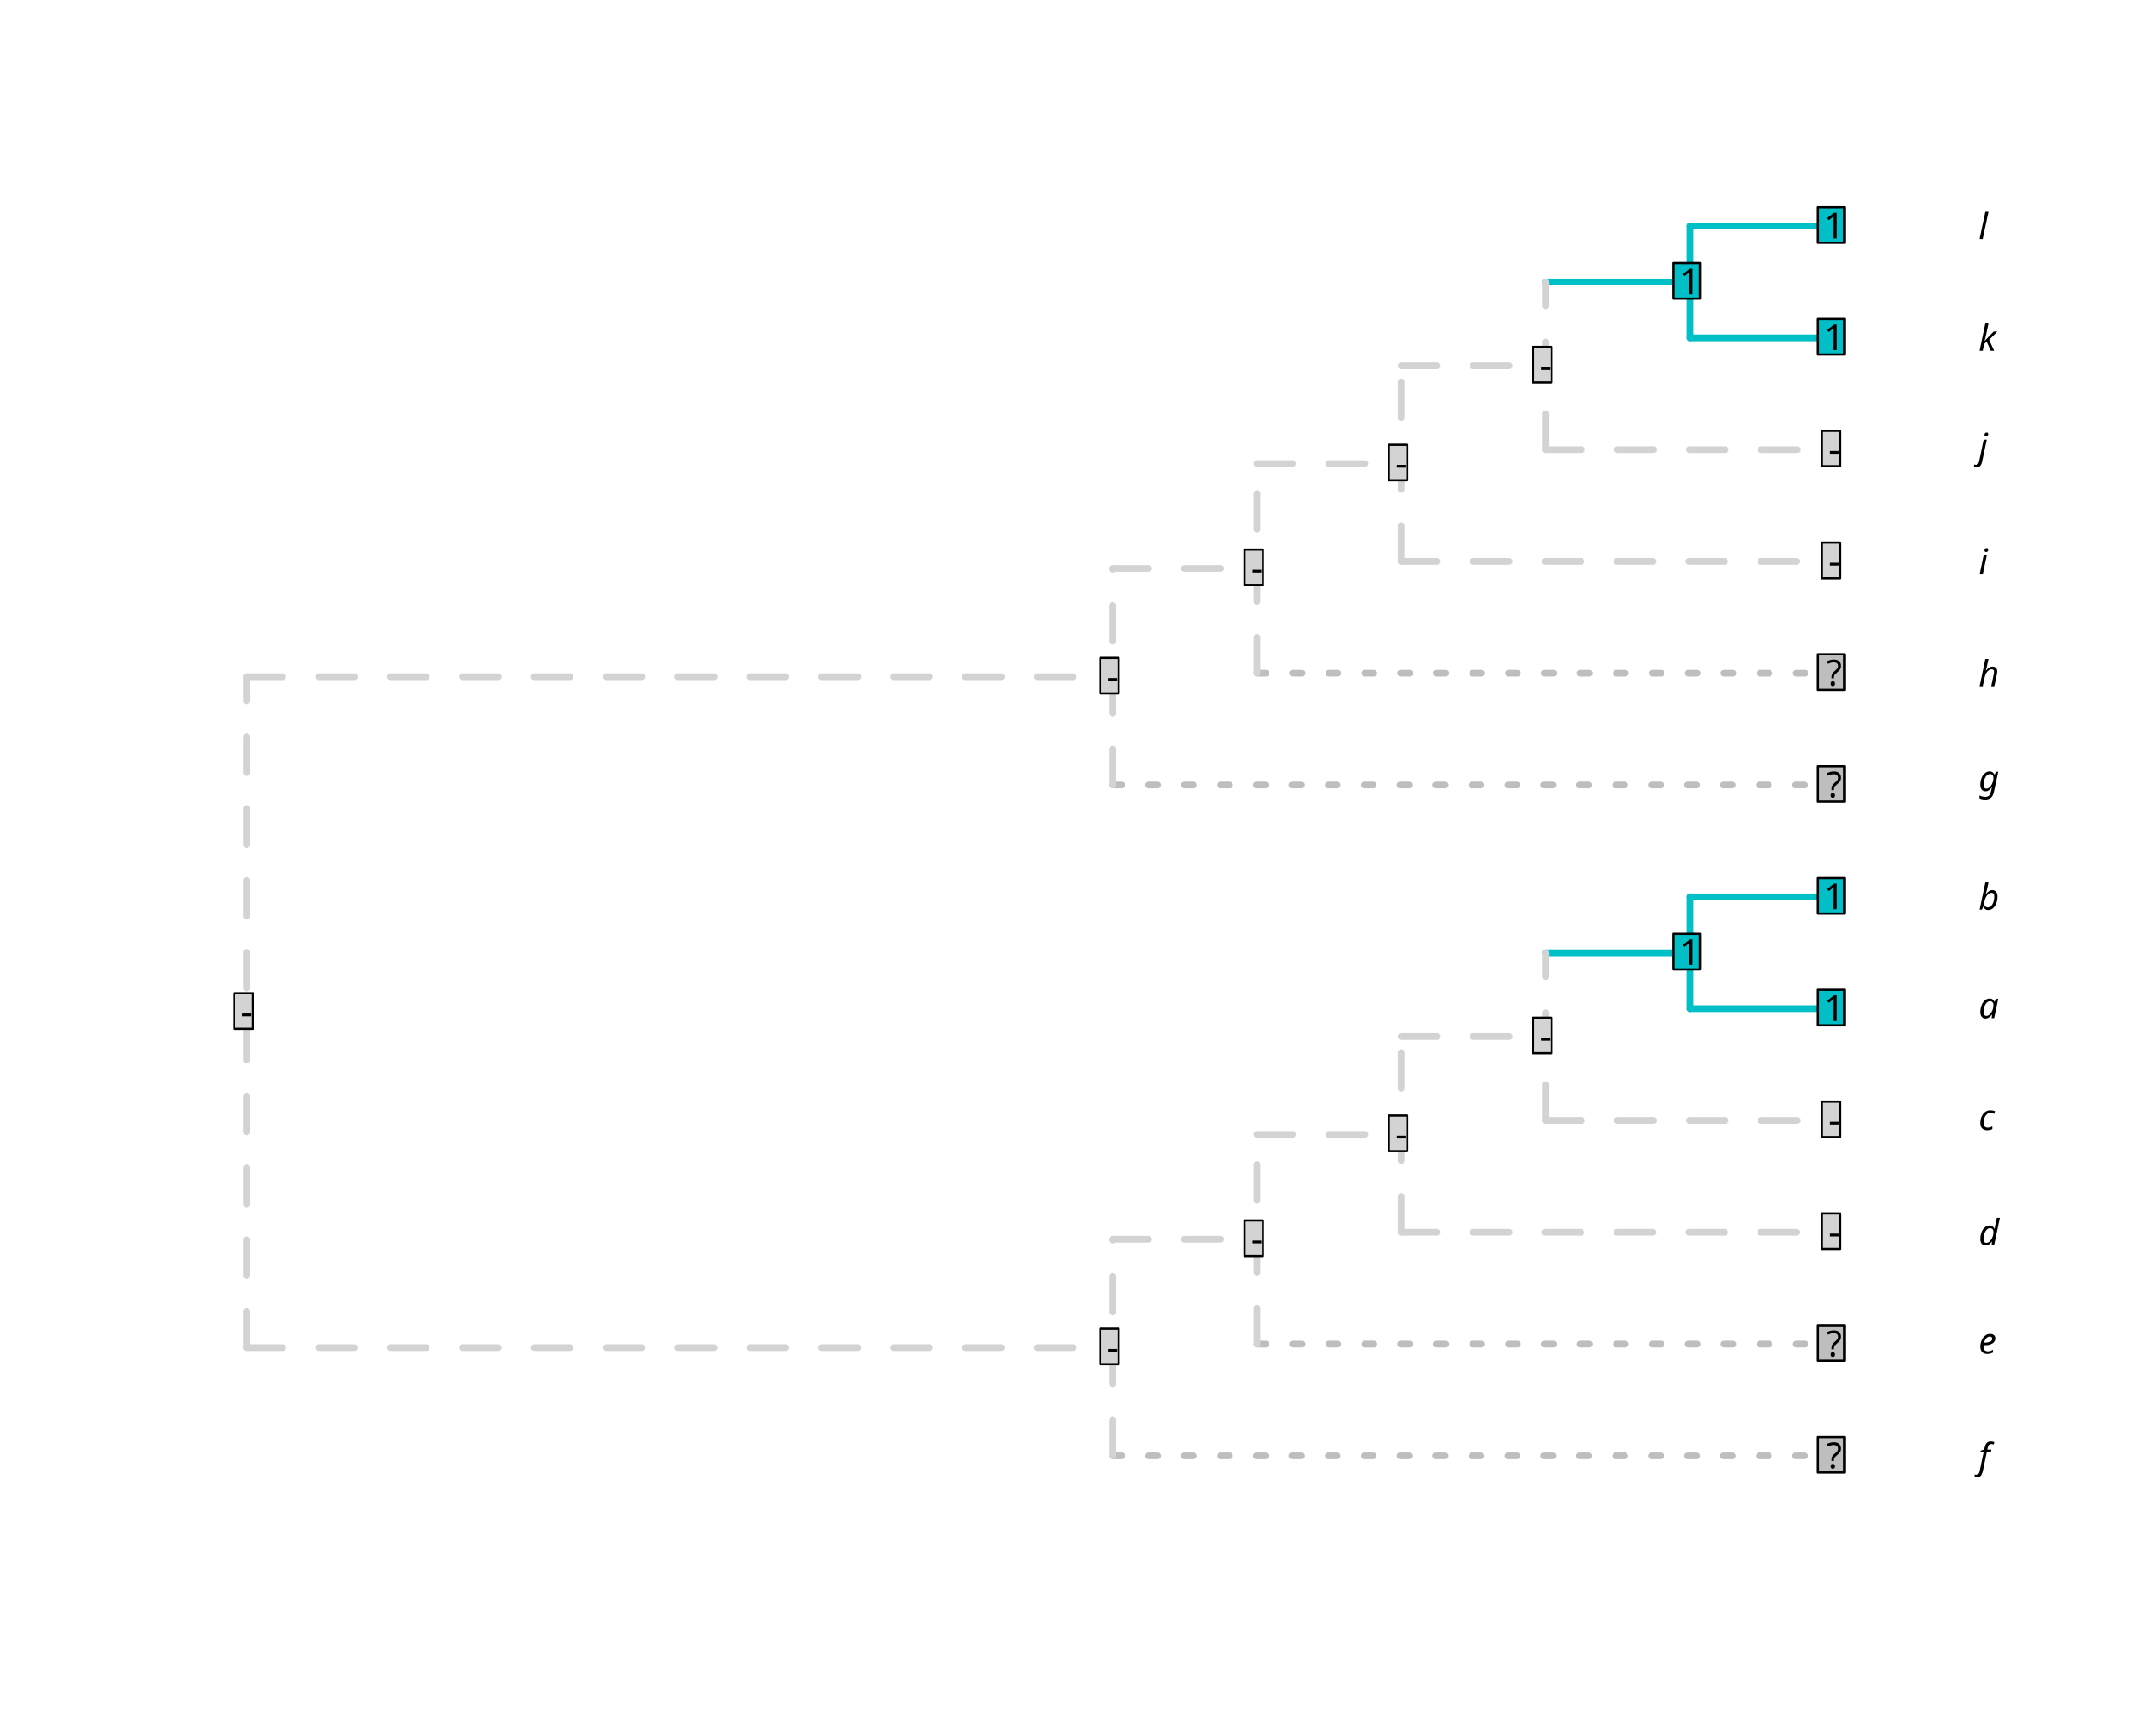
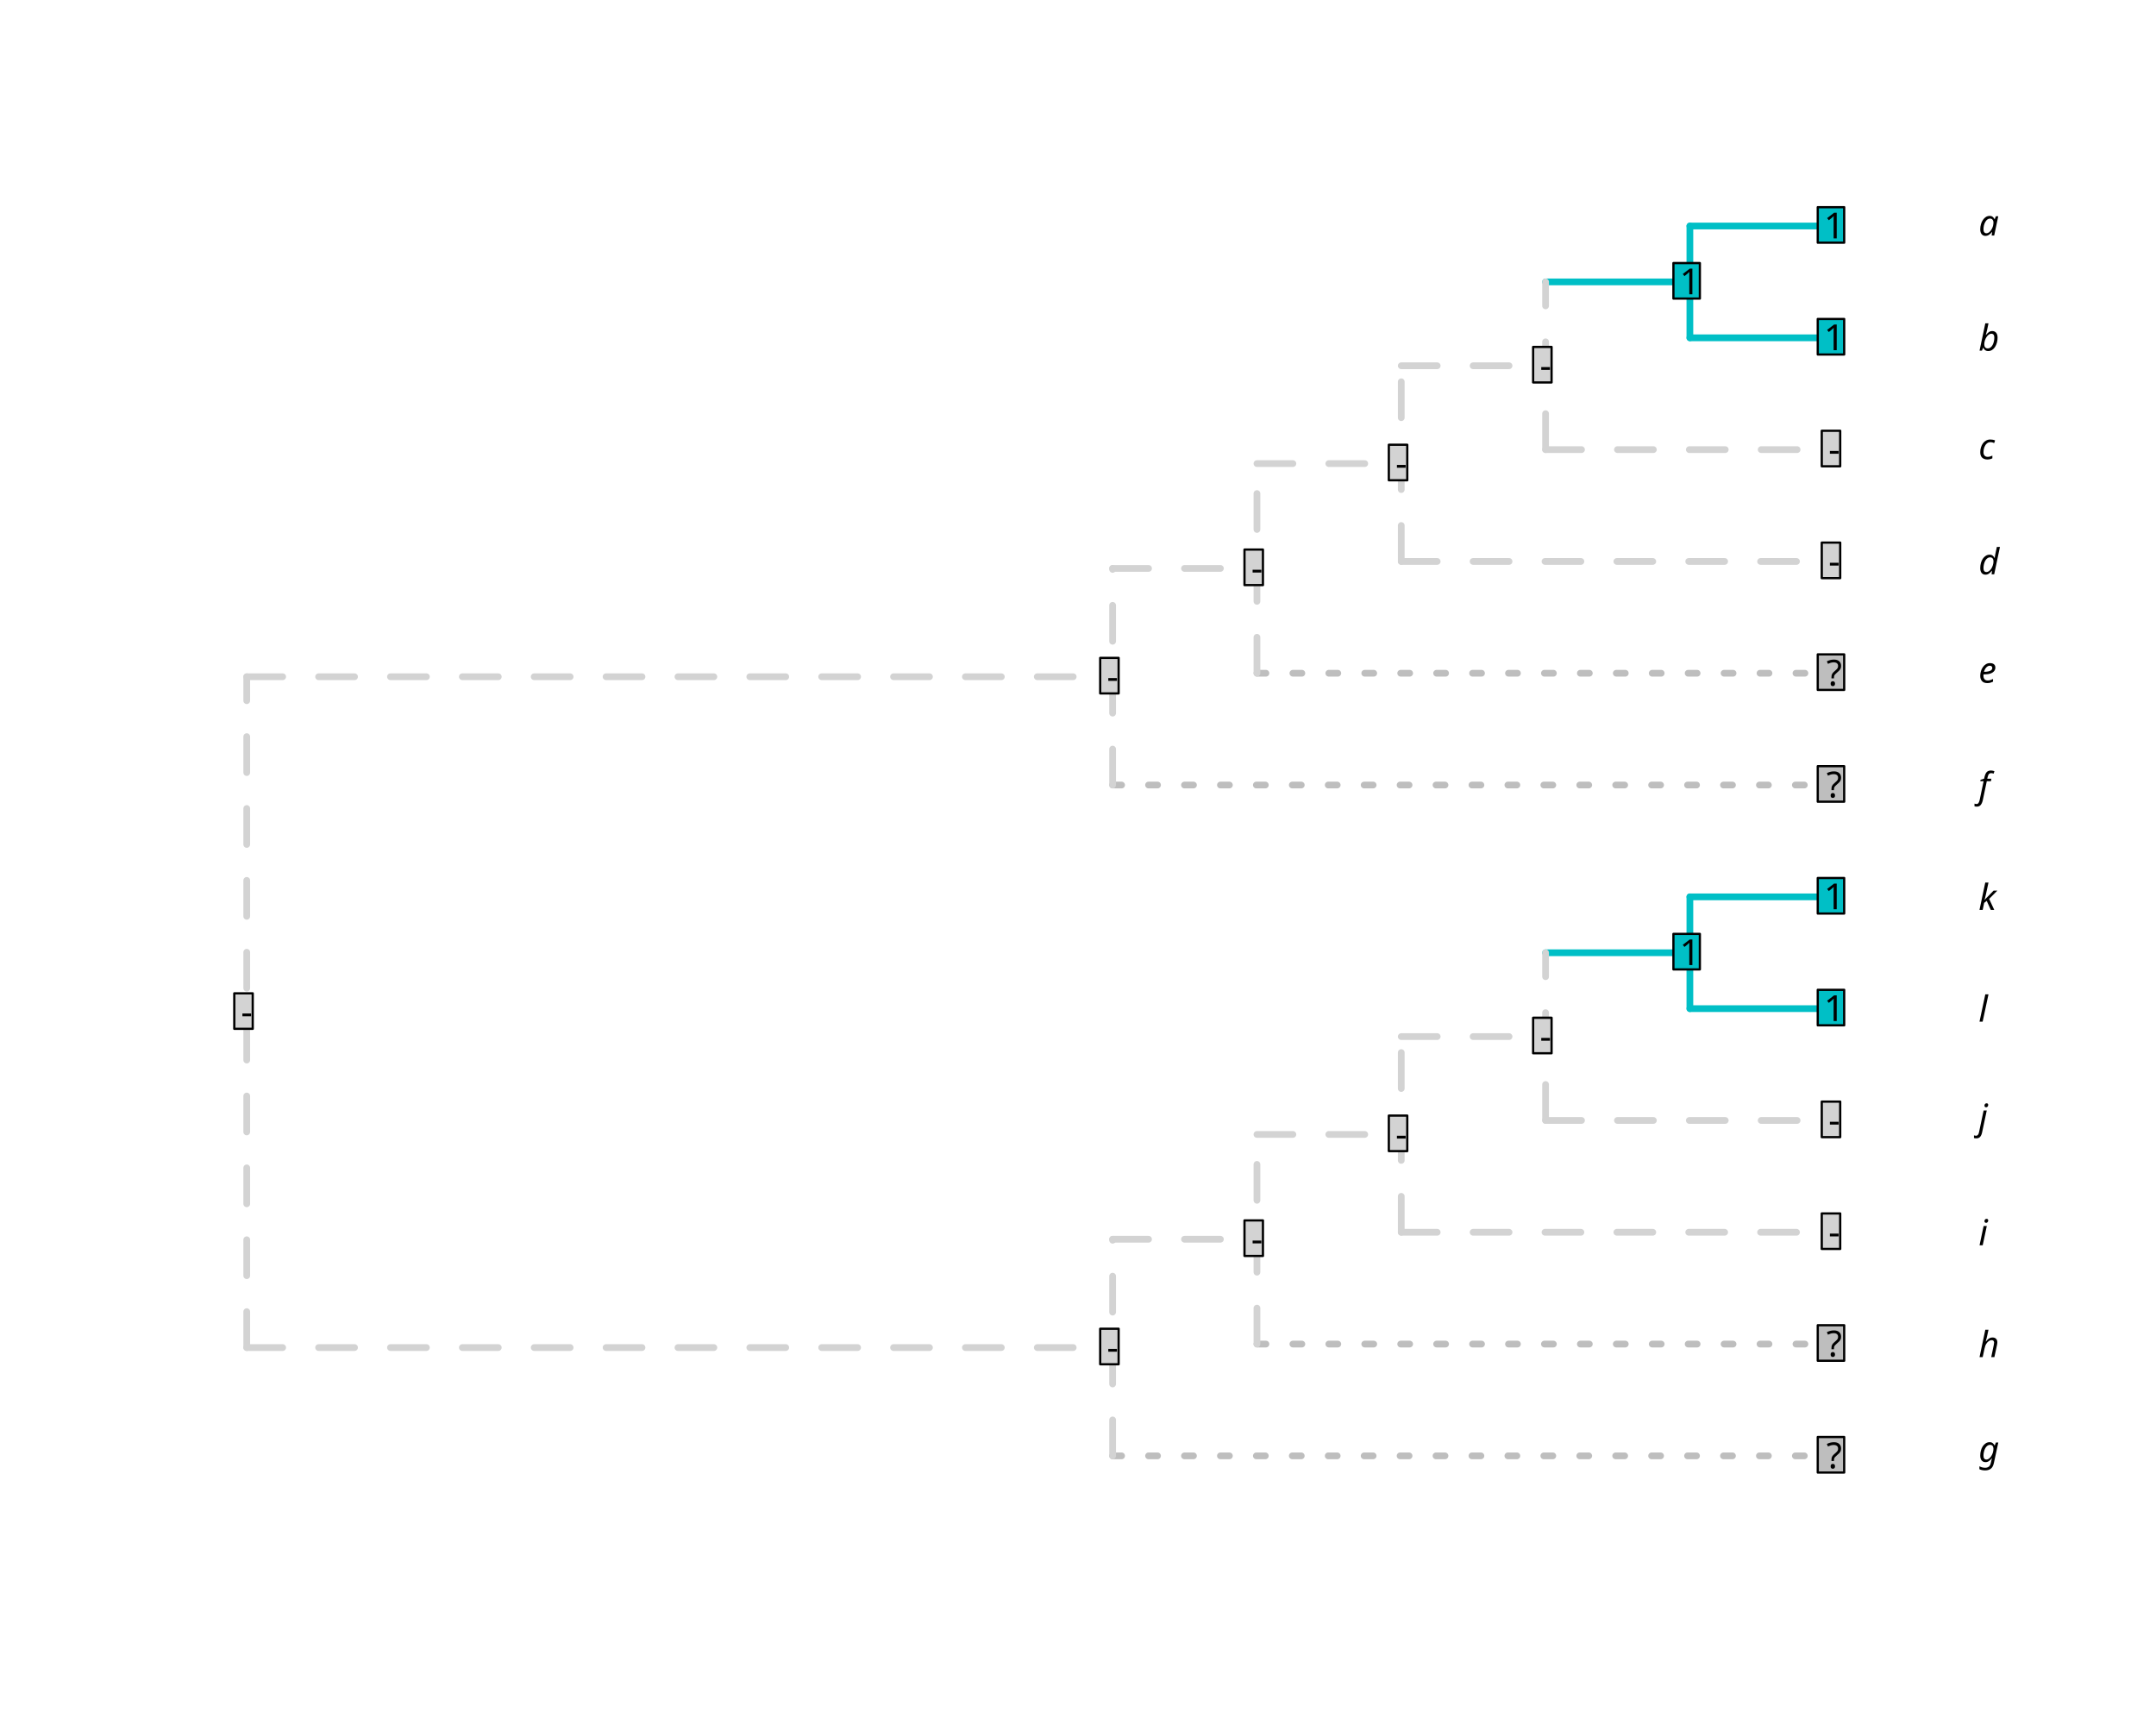
<svg xmlns="http://www.w3.org/2000/svg" class="svglite" data-engine-version="2.0" width="720.00pt" height="576.00pt" viewBox="0 0 720.00 576.00">
  <defs>
    <style type="text/css">
    .svglite line, .svglite polyline, .svglite polygon, .svglite path, .svglite rect, .svglite circle {
      fill: none;
      stroke: #000000;
      stroke-linecap: round;
      stroke-linejoin: round;
      stroke-miterlimit: 10.00;
    }
  </style>
  </defs>
  <rect width="100%" height="100%" style="stroke: none; fill: #FFFFFF;" />
  <defs>
    <clipPath id="cpMC4wMHw3MjAuMDB8MC4wMHw1NzYuMDA=">
      <rect x="0.00" y="0.00" width="720.00" height="576.00" />
    </clipPath>
  </defs>
  <g clip-path="url(#cpMC4wMHw3MjAuMDB8MC4wMHw1NzYuMDA=)">
</g>
  <defs>
    <clipPath id="cpNTkuMDR8Njg5Ljc2fDU5LjA0fDUwMi41Ng==">
      <rect x="59.04" y="59.04" width="630.72" height="443.52" />
    </clipPath>
  </defs>
  <g clip-path="url(#cpNTkuMDR8Njg5Ljc2fDU5LjA0fDUwMi41Ng==)">
    <line x1="82.40" y1="449.97" x2="371.56" y2="449.97" style="stroke-width: 2.25; stroke: #D3D3D3; stroke-dasharray: 12.00,12.00;" />
    <line x1="371.56" y1="486.13" x2="612.54" y2="486.13" style="stroke-width: 2.25; stroke: #BEBEBE; stroke-dasharray: 3.00,9.00;" />
    <line x1="371.56" y1="413.80" x2="419.76" y2="413.80" style="stroke-width: 2.25; stroke: #D3D3D3; stroke-dasharray: 12.00,12.00;" />
    <line x1="419.76" y1="448.80" x2="612.54" y2="448.80" style="stroke-width: 2.25; stroke: #BEBEBE; stroke-dasharray: 3.00,9.00;" />
    <line x1="419.76" y1="378.80" x2="467.95" y2="378.80" style="stroke-width: 2.25; stroke: #D3D3D3; stroke-dasharray: 12.00,12.00;" />
    <line x1="467.95" y1="411.47" x2="612.54" y2="411.47" style="stroke-width: 2.25; stroke: #D3D3D3; stroke-dasharray: 12.00,12.00;" />
    <line x1="467.95" y1="346.13" x2="516.15" y2="346.13" style="stroke-width: 2.25; stroke: #D3D3D3; stroke-dasharray: 12.00,12.00;" />
    <line x1="516.15" y1="374.13" x2="612.54" y2="374.13" style="stroke-width: 2.25; stroke: #D3D3D3; stroke-dasharray: 12.00,12.00;" />
    <line x1="516.15" y1="318.13" x2="564.34" y2="318.13" style="stroke-width: 2.25; stroke: #00BFC6;" />
    <line x1="564.34" y1="336.80" x2="612.54" y2="336.80" style="stroke-width: 2.25; stroke: #00BFC6;" />
    <line x1="564.34" y1="299.47" x2="612.54" y2="299.47" style="stroke-width: 2.25; stroke: #00BFC6;" />
    <line x1="82.40" y1="225.97" x2="371.56" y2="225.97" style="stroke-width: 2.25; stroke: #D3D3D3; stroke-dasharray: 12.00,12.00;" />
    <line x1="371.56" y1="262.13" x2="612.54" y2="262.13" style="stroke-width: 2.25; stroke: #BEBEBE; stroke-dasharray: 3.00,9.00;" />
    <line x1="371.56" y1="189.80" x2="419.76" y2="189.80" style="stroke-width: 2.25; stroke: #D3D3D3; stroke-dasharray: 12.00,12.00;" />
    <line x1="419.76" y1="224.80" x2="612.54" y2="224.80" style="stroke-width: 2.25; stroke: #BEBEBE; stroke-dasharray: 3.00,9.00;" />
    <line x1="419.76" y1="154.80" x2="467.95" y2="154.80" style="stroke-width: 2.25; stroke: #D3D3D3; stroke-dasharray: 12.00,12.00;" />
    <line x1="467.95" y1="187.47" x2="612.54" y2="187.47" style="stroke-width: 2.25; stroke: #D3D3D3; stroke-dasharray: 12.00,12.00;" />
    <line x1="467.95" y1="122.13" x2="516.15" y2="122.13" style="stroke-width: 2.25; stroke: #D3D3D3; stroke-dasharray: 12.00,12.00;" />
    <line x1="516.15" y1="150.13" x2="612.54" y2="150.13" style="stroke-width: 2.25; stroke: #D3D3D3; stroke-dasharray: 12.00,12.00;" />
    <line x1="516.15" y1="94.13" x2="564.34" y2="94.13" style="stroke-width: 2.25; stroke: #00BFC6;" />
    <line x1="564.34" y1="112.80" x2="612.54" y2="112.80" style="stroke-width: 2.25; stroke: #00BFC6;" />
    <line x1="564.34" y1="75.47" x2="612.54" y2="75.47" style="stroke-width: 2.25; stroke: #00BFC6;" />
    <line x1="82.40" y1="449.97" x2="82.40" y2="225.97" style="stroke-width: 2.25; stroke: #D3D3D3; stroke-dasharray: 12.00,12.00;" />
+     <line x1="371.56" y1="262.13" x2="371.56" y2="189.80" style="stroke-width: 2.25; stroke: #D3D3D3; stroke-dasharray: 12.00,12.00;" />
+     <line x1="419.76" y1="224.80" x2="419.76" y2="154.80" style="stroke-width: 2.25; stroke: #D3D3D3; stroke-dasharray: 12.00,12.00;" />
+     <line x1="467.95" y1="187.47" x2="467.95" y2="122.13" style="stroke-width: 2.25; stroke: #D3D3D3; stroke-dasharray: 12.00,12.00;" />
+     <line x1="516.15" y1="150.13" x2="516.15" y2="94.13" style="stroke-width: 2.25; stroke: #D3D3D3; stroke-dasharray: 12.00,12.00;" />
+     <line x1="564.34" y1="112.80" x2="564.34" y2="75.47" style="stroke-width: 2.25; stroke: #00BFC6;" />
    <line x1="371.56" y1="486.13" x2="371.56" y2="413.80" style="stroke-width: 2.25; stroke: #D3D3D3; stroke-dasharray: 12.00,12.00;" />
    <line x1="419.76" y1="448.80" x2="419.76" y2="378.80" style="stroke-width: 2.25; stroke: #D3D3D3; stroke-dasharray: 12.00,12.00;" />
    <line x1="467.95" y1="411.47" x2="467.95" y2="346.13" style="stroke-width: 2.25; stroke: #D3D3D3; stroke-dasharray: 12.00,12.00;" />
    <line x1="516.15" y1="374.13" x2="516.15" y2="318.13" style="stroke-width: 2.25; stroke: #D3D3D3; stroke-dasharray: 12.00,12.00;" />
    <line x1="564.34" y1="336.80" x2="564.34" y2="299.47" style="stroke-width: 2.25; stroke: #00BFC6;" />
-     <line x1="371.56" y1="262.13" x2="371.56" y2="189.80" style="stroke-width: 2.25; stroke: #D3D3D3; stroke-dasharray: 12.00,12.00;" />
-     <line x1="419.76" y1="224.80" x2="419.76" y2="154.80" style="stroke-width: 2.25; stroke: #D3D3D3; stroke-dasharray: 12.00,12.00;" />
-     <line x1="467.95" y1="187.47" x2="467.95" y2="122.13" style="stroke-width: 2.25; stroke: #D3D3D3; stroke-dasharray: 12.00,12.00;" />
-     <line x1="516.15" y1="150.13" x2="516.15" y2="94.13" style="stroke-width: 2.25; stroke: #D3D3D3; stroke-dasharray: 12.00,12.00;" />
-     <line x1="564.34" y1="112.80" x2="564.34" y2="75.47" style="stroke-width: 2.25; stroke: #00BFC6;" />
-     <text x="660.73" y="339.97" style="font-size: 12.00px; font-style: italic; font-family: sans;" textLength="6.67px" lengthAdjust="spacingAndGlyphs">a</text>
-     <text x="660.73" y="303.76" style="font-size: 12.00px; font-style: italic; font-family: sans;" textLength="6.67px" lengthAdjust="spacingAndGlyphs">b</text>
-     <text x="660.73" y="377.30" style="font-size: 12.00px; font-style: italic; font-family: sans;" textLength="6.00px" lengthAdjust="spacingAndGlyphs">c</text>
-     <text x="660.73" y="415.76" style="font-size: 12.00px; font-style: italic; font-family: sans;" textLength="6.67px" lengthAdjust="spacingAndGlyphs">d</text>
-     <text x="660.73" y="451.97" style="font-size: 12.00px; font-style: italic; font-family: sans;" textLength="6.67px" lengthAdjust="spacingAndGlyphs">e</text>
-     <text x="660.73" y="490.47" style="font-size: 12.00px; font-style: italic; font-family: sans;" textLength="3.33px" lengthAdjust="spacingAndGlyphs">f</text>
-     <text x="660.73" y="264.11" style="font-size: 12.00px; font-style: italic; font-family: sans;" textLength="6.67px" lengthAdjust="spacingAndGlyphs">g</text>
-     <text x="660.73" y="229.15" style="font-size: 12.00px; font-style: italic; font-family: sans;" textLength="6.67px" lengthAdjust="spacingAndGlyphs">h</text>
-     <text x="660.73" y="191.82" style="font-size: 12.00px; font-style: italic; font-family: sans;" textLength="2.66px" lengthAdjust="spacingAndGlyphs">i</text>
-     <text x="660.73" y="153.24" style="font-size: 12.00px; font-style: italic; font-family: sans;" textLength="2.66px" lengthAdjust="spacingAndGlyphs">j</text>
-     <text x="660.73" y="117.15" style="font-size: 12.00px; font-style: italic; font-family: sans;" textLength="6.00px" lengthAdjust="spacingAndGlyphs">k</text>
-     <text x="660.73" y="79.82" style="font-size: 12.00px; font-style: italic; font-family: sans;" textLength="2.66px" lengthAdjust="spacingAndGlyphs">l</text>
+     <text x="660.73" y="78.64" style="font-size: 12.00px; font-style: italic; font-family: sans;" textLength="6.67px" lengthAdjust="spacingAndGlyphs">a</text>
+     <text x="660.73" y="117.09" style="font-size: 12.00px; font-style: italic; font-family: sans;" textLength="6.67px" lengthAdjust="spacingAndGlyphs">b</text>
+     <text x="660.73" y="153.30" style="font-size: 12.00px; font-style: italic; font-family: sans;" textLength="6.00px" lengthAdjust="spacingAndGlyphs">c</text>
+     <text x="660.73" y="191.76" style="font-size: 12.00px; font-style: italic; font-family: sans;" textLength="6.67px" lengthAdjust="spacingAndGlyphs">d</text>
+     <text x="660.73" y="227.97" style="font-size: 12.00px; font-style: italic; font-family: sans;" textLength="6.67px" lengthAdjust="spacingAndGlyphs">e</text>
+     <text x="660.73" y="266.47" style="font-size: 12.00px; font-style: italic; font-family: sans;" textLength="3.33px" lengthAdjust="spacingAndGlyphs">f</text>
+     <text x="660.73" y="488.11" style="font-size: 12.00px; font-style: italic; font-family: sans;" textLength="6.67px" lengthAdjust="spacingAndGlyphs">g</text>
+     <text x="660.73" y="453.15" style="font-size: 12.00px; font-style: italic; font-family: sans;" textLength="6.67px" lengthAdjust="spacingAndGlyphs">h</text>
+     <text x="660.73" y="415.82" style="font-size: 12.00px; font-style: italic; font-family: sans;" textLength="2.66px" lengthAdjust="spacingAndGlyphs">i</text>
+     <text x="660.73" y="377.24" style="font-size: 12.00px; font-style: italic; font-family: sans;" textLength="2.66px" lengthAdjust="spacingAndGlyphs">j</text>
+     <text x="660.73" y="303.82" style="font-size: 12.00px; font-style: italic; font-family: sans;" textLength="6.00px" lengthAdjust="spacingAndGlyphs">k</text>
+     <text x="660.73" y="341.15" style="font-size: 12.00px; font-style: italic; font-family: sans;" textLength="2.66px" lengthAdjust="spacingAndGlyphs">l</text>
+     <rect x="607.04" y="69.18" width="8.83" height="11.86" style="stroke-width: 0.75; fill: #00BFC6;" />
+     <rect x="607.04" y="106.51" width="8.83" height="11.86" style="stroke-width: 0.75; fill: #00BFC6;" />
+     <rect x="608.38" y="143.84" width="6.16" height="11.86" style="stroke-width: 0.75; fill: #D3D3D3;" />
+     <rect x="608.38" y="181.18" width="6.16" height="11.86" style="stroke-width: 0.75; fill: #D3D3D3;" />
+     <rect x="607.04" y="218.51" width="8.83" height="11.86" style="stroke-width: 0.75; fill: #BEBEBE;" />
+     <rect x="607.04" y="255.84" width="8.83" height="11.86" style="stroke-width: 0.75; fill: #BEBEBE;" />
+     <rect x="607.04" y="479.84" width="8.83" height="11.86" style="stroke-width: 0.75; fill: #BEBEBE;" />
+     <rect x="607.04" y="442.51" width="8.83" height="11.86" style="stroke-width: 0.75; fill: #BEBEBE;" />
+     <rect x="608.38" y="405.18" width="6.16" height="11.86" style="stroke-width: 0.75; fill: #D3D3D3;" />
+     <rect x="608.38" y="367.84" width="6.16" height="11.86" style="stroke-width: 0.75; fill: #D3D3D3;" />
+     <rect x="607.04" y="293.18" width="8.83" height="11.86" style="stroke-width: 0.75; fill: #00BFC6;" />
    <rect x="607.04" y="330.51" width="8.83" height="11.86" style="stroke-width: 0.75; fill: #00BFC6;" />
-     <rect x="607.04" y="293.18" width="8.83" height="11.86" style="stroke-width: 0.75; fill: #00BFC6;" />
-     <rect x="608.38" y="367.84" width="6.16" height="11.86" style="stroke-width: 0.75; fill: #D3D3D3;" />
-     <rect x="608.38" y="405.18" width="6.16" height="11.86" style="stroke-width: 0.75; fill: #D3D3D3;" />
-     <rect x="607.04" y="442.51" width="8.83" height="11.86" style="stroke-width: 0.75; fill: #BEBEBE;" />
-     <rect x="607.04" y="479.84" width="8.83" height="11.86" style="stroke-width: 0.75; fill: #BEBEBE;" />
-     <rect x="607.04" y="255.84" width="8.83" height="11.86" style="stroke-width: 0.75; fill: #BEBEBE;" />
-     <rect x="607.04" y="218.51" width="8.83" height="11.86" style="stroke-width: 0.75; fill: #BEBEBE;" />
-     <rect x="608.38" y="181.18" width="6.16" height="11.86" style="stroke-width: 0.75; fill: #D3D3D3;" />
-     <rect x="608.38" y="143.84" width="6.16" height="11.86" style="stroke-width: 0.75; fill: #D3D3D3;" />
-     <rect x="607.04" y="106.51" width="8.83" height="11.86" style="stroke-width: 0.75; fill: #00BFC6;" />
-     <rect x="607.04" y="69.18" width="8.83" height="11.86" style="stroke-width: 0.75; fill: #00BFC6;" />
    <rect x="78.24" y="331.68" width="6.16" height="11.86" style="stroke-width: 0.75; fill: #D3D3D3;" />
+     <rect x="367.41" y="219.68" width="6.16" height="11.86" style="stroke-width: 0.75; fill: #D3D3D3;" />
+     <rect x="415.60" y="183.51" width="6.16" height="11.86" style="stroke-width: 0.75; fill: #D3D3D3;" />
+     <rect x="463.80" y="148.51" width="6.16" height="11.86" style="stroke-width: 0.75; fill: #D3D3D3;" />
+     <rect x="511.99" y="115.84" width="6.16" height="11.86" style="stroke-width: 0.75; fill: #D3D3D3;" />
+     <rect x="558.84" y="87.84" width="8.83" height="11.86" style="stroke-width: 0.75; fill: #00BFC6;" />
    <rect x="367.41" y="443.68" width="6.16" height="11.86" style="stroke-width: 0.75; fill: #D3D3D3;" />
    <rect x="415.60" y="407.51" width="6.16" height="11.86" style="stroke-width: 0.75; fill: #D3D3D3;" />
    <rect x="463.80" y="372.51" width="6.16" height="11.86" style="stroke-width: 0.75; fill: #D3D3D3;" />
    <rect x="511.99" y="339.84" width="6.16" height="11.86" style="stroke-width: 0.75; fill: #D3D3D3;" />
    <rect x="558.84" y="311.84" width="8.83" height="11.86" style="stroke-width: 0.75; fill: #00BFC6;" />
-     <rect x="367.41" y="219.68" width="6.16" height="11.86" style="stroke-width: 0.75; fill: #D3D3D3;" />
-     <rect x="415.60" y="183.51" width="6.16" height="11.86" style="stroke-width: 0.75; fill: #D3D3D3;" />
-     <rect x="463.80" y="148.51" width="6.16" height="11.86" style="stroke-width: 0.75; fill: #D3D3D3;" />
-     <rect x="511.99" y="115.84" width="6.16" height="11.86" style="stroke-width: 0.75; fill: #D3D3D3;" />
-     <rect x="558.84" y="87.84" width="8.83" height="11.86" style="stroke-width: 0.75; fill: #00BFC6;" />
+     <text x="612.54" y="79.60" text-anchor="middle" style="font-size: 12.00px; font-family: sans;" textLength="6.67px" lengthAdjust="spacingAndGlyphs">1</text>
+     <text x="612.54" y="116.93" text-anchor="middle" style="font-size: 12.00px; font-family: sans;" textLength="6.67px" lengthAdjust="spacingAndGlyphs">1</text>
+     <text x="612.54" y="154.26" text-anchor="middle" style="font-size: 12.00px; font-family: sans;" textLength="4.00px" lengthAdjust="spacingAndGlyphs">-</text>
+     <text x="612.54" y="191.60" text-anchor="middle" style="font-size: 12.00px; font-family: sans;" textLength="4.00px" lengthAdjust="spacingAndGlyphs">-</text>
+     <text x="612.54" y="228.93" text-anchor="middle" style="font-size: 12.00px; font-family: sans;" textLength="6.67px" lengthAdjust="spacingAndGlyphs">?</text>
+     <text x="612.54" y="266.26" text-anchor="middle" style="font-size: 12.00px; font-family: sans;" textLength="6.67px" lengthAdjust="spacingAndGlyphs">?</text>
+     <text x="612.54" y="490.26" text-anchor="middle" style="font-size: 12.00px; font-family: sans;" textLength="6.67px" lengthAdjust="spacingAndGlyphs">?</text>
+     <text x="612.54" y="452.93" text-anchor="middle" style="font-size: 12.00px; font-family: sans;" textLength="6.67px" lengthAdjust="spacingAndGlyphs">?</text>
+     <text x="612.54" y="415.60" text-anchor="middle" style="font-size: 12.00px; font-family: sans;" textLength="4.00px" lengthAdjust="spacingAndGlyphs">-</text>
+     <text x="612.54" y="378.26" text-anchor="middle" style="font-size: 12.00px; font-family: sans;" textLength="4.00px" lengthAdjust="spacingAndGlyphs">-</text>
+     <text x="612.54" y="303.60" text-anchor="middle" style="font-size: 12.00px; font-family: sans;" textLength="6.67px" lengthAdjust="spacingAndGlyphs">1</text>
    <text x="612.54" y="340.93" text-anchor="middle" style="font-size: 12.00px; font-family: sans;" textLength="6.67px" lengthAdjust="spacingAndGlyphs">1</text>
-     <text x="612.54" y="303.60" text-anchor="middle" style="font-size: 12.00px; font-family: sans;" textLength="6.67px" lengthAdjust="spacingAndGlyphs">1</text>
-     <text x="612.54" y="378.26" text-anchor="middle" style="font-size: 12.00px; font-family: sans;" textLength="4.00px" lengthAdjust="spacingAndGlyphs">-</text>
-     <text x="612.54" y="415.60" text-anchor="middle" style="font-size: 12.00px; font-family: sans;" textLength="4.00px" lengthAdjust="spacingAndGlyphs">-</text>
-     <text x="612.54" y="452.93" text-anchor="middle" style="font-size: 12.00px; font-family: sans;" textLength="6.67px" lengthAdjust="spacingAndGlyphs">?</text>
-     <text x="612.54" y="490.26" text-anchor="middle" style="font-size: 12.00px; font-family: sans;" textLength="6.67px" lengthAdjust="spacingAndGlyphs">?</text>
-     <text x="612.54" y="266.26" text-anchor="middle" style="font-size: 12.00px; font-family: sans;" textLength="6.67px" lengthAdjust="spacingAndGlyphs">?</text>
-     <text x="612.54" y="228.93" text-anchor="middle" style="font-size: 12.00px; font-family: sans;" textLength="6.67px" lengthAdjust="spacingAndGlyphs">?</text>
-     <text x="612.54" y="191.60" text-anchor="middle" style="font-size: 12.00px; font-family: sans;" textLength="4.00px" lengthAdjust="spacingAndGlyphs">-</text>
-     <text x="612.54" y="154.26" text-anchor="middle" style="font-size: 12.00px; font-family: sans;" textLength="4.00px" lengthAdjust="spacingAndGlyphs">-</text>
-     <text x="612.54" y="116.93" text-anchor="middle" style="font-size: 12.00px; font-family: sans;" textLength="6.67px" lengthAdjust="spacingAndGlyphs">1</text>
-     <text x="612.54" y="79.60" text-anchor="middle" style="font-size: 12.00px; font-family: sans;" textLength="6.67px" lengthAdjust="spacingAndGlyphs">1</text>
    <text x="82.40" y="342.10" text-anchor="middle" style="font-size: 12.00px; font-family: sans;" textLength="4.00px" lengthAdjust="spacingAndGlyphs">-</text>
+     <text x="371.56" y="230.10" text-anchor="middle" style="font-size: 12.00px; font-family: sans;" textLength="4.00px" lengthAdjust="spacingAndGlyphs">-</text>
+     <text x="419.76" y="193.93" text-anchor="middle" style="font-size: 12.00px; font-family: sans;" textLength="4.00px" lengthAdjust="spacingAndGlyphs">-</text>
+     <text x="467.95" y="158.93" text-anchor="middle" style="font-size: 12.00px; font-family: sans;" textLength="4.00px" lengthAdjust="spacingAndGlyphs">-</text>
+     <text x="516.15" y="126.26" text-anchor="middle" style="font-size: 12.00px; font-family: sans;" textLength="4.00px" lengthAdjust="spacingAndGlyphs">-</text>
+     <text x="564.34" y="98.26" text-anchor="middle" style="font-size: 12.00px; font-family: sans;" textLength="6.67px" lengthAdjust="spacingAndGlyphs">1</text>
    <text x="371.56" y="454.10" text-anchor="middle" style="font-size: 12.00px; font-family: sans;" textLength="4.00px" lengthAdjust="spacingAndGlyphs">-</text>
    <text x="419.76" y="417.93" text-anchor="middle" style="font-size: 12.00px; font-family: sans;" textLength="4.00px" lengthAdjust="spacingAndGlyphs">-</text>
    <text x="467.95" y="382.93" text-anchor="middle" style="font-size: 12.00px; font-family: sans;" textLength="4.00px" lengthAdjust="spacingAndGlyphs">-</text>
    <text x="516.15" y="350.26" text-anchor="middle" style="font-size: 12.00px; font-family: sans;" textLength="4.00px" lengthAdjust="spacingAndGlyphs">-</text>
    <text x="564.34" y="322.26" text-anchor="middle" style="font-size: 12.00px; font-family: sans;" textLength="6.67px" lengthAdjust="spacingAndGlyphs">1</text>
-     <text x="371.56" y="230.10" text-anchor="middle" style="font-size: 12.00px; font-family: sans;" textLength="4.00px" lengthAdjust="spacingAndGlyphs">-</text>
-     <text x="419.76" y="193.93" text-anchor="middle" style="font-size: 12.00px; font-family: sans;" textLength="4.00px" lengthAdjust="spacingAndGlyphs">-</text>
-     <text x="467.95" y="158.93" text-anchor="middle" style="font-size: 12.00px; font-family: sans;" textLength="4.00px" lengthAdjust="spacingAndGlyphs">-</text>
-     <text x="516.15" y="126.26" text-anchor="middle" style="font-size: 12.00px; font-family: sans;" textLength="4.00px" lengthAdjust="spacingAndGlyphs">-</text>
-     <text x="564.34" y="98.26" text-anchor="middle" style="font-size: 12.00px; font-family: sans;" textLength="6.67px" lengthAdjust="spacingAndGlyphs">1</text>
  </g>
</svg>
